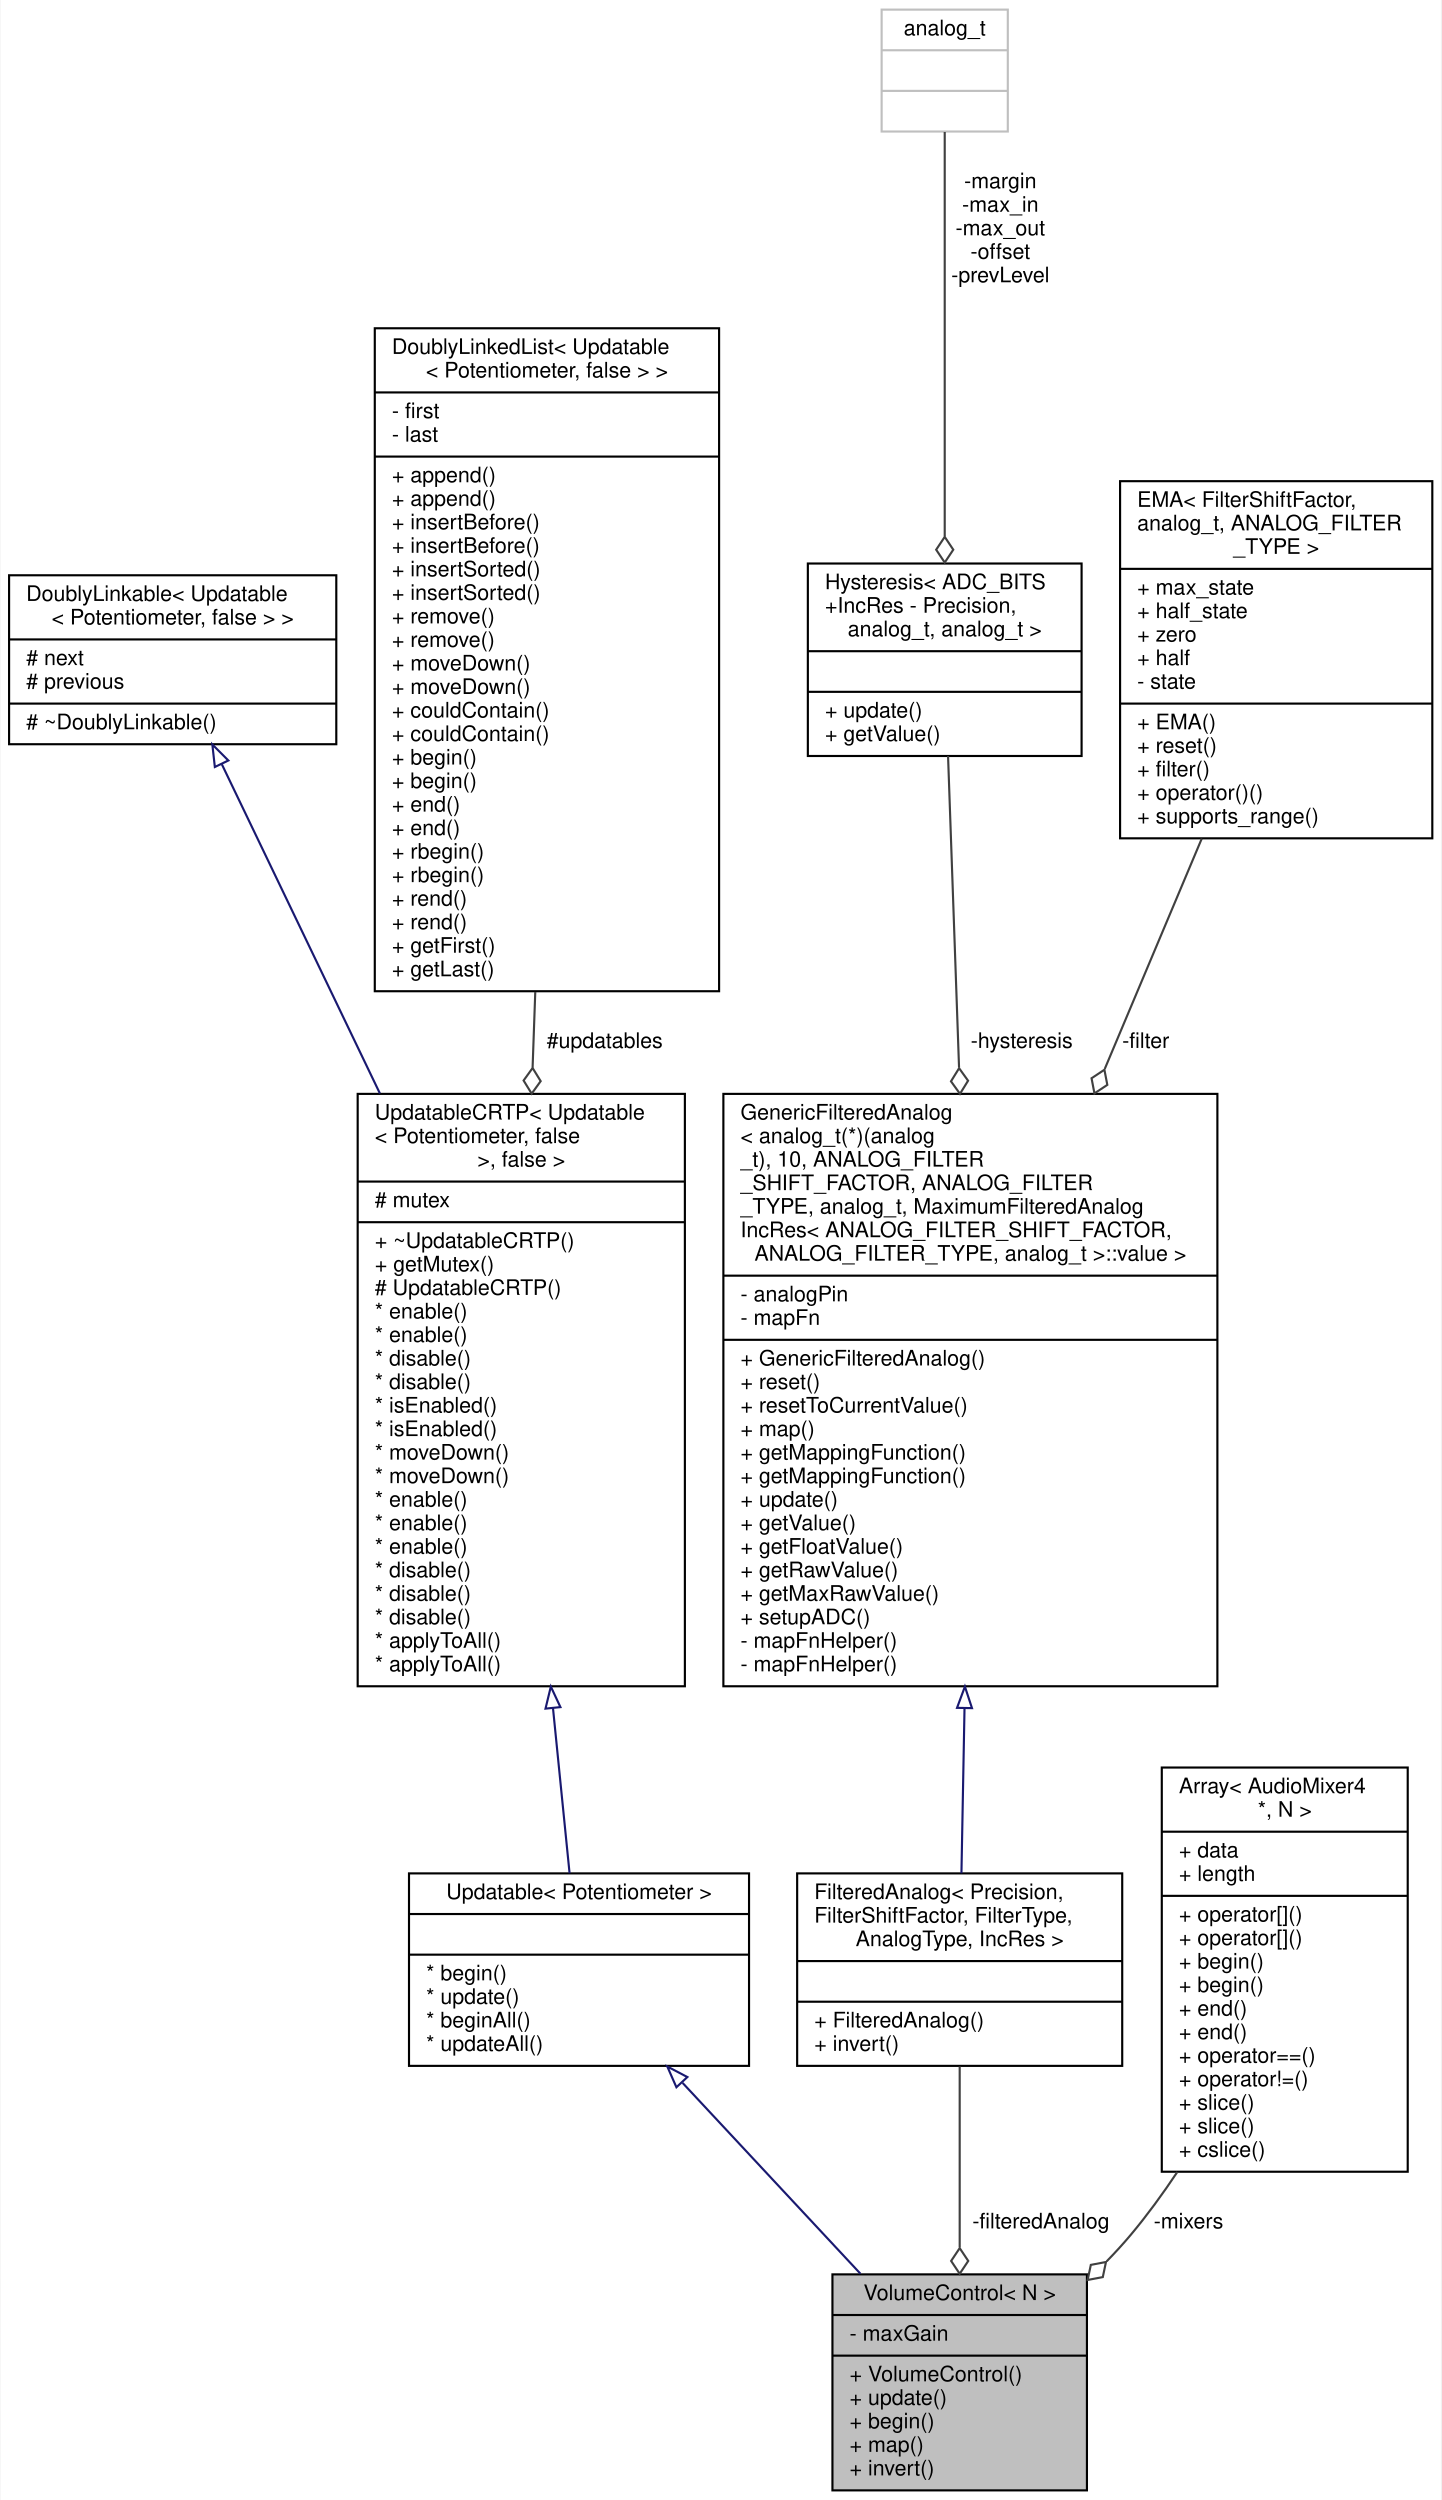
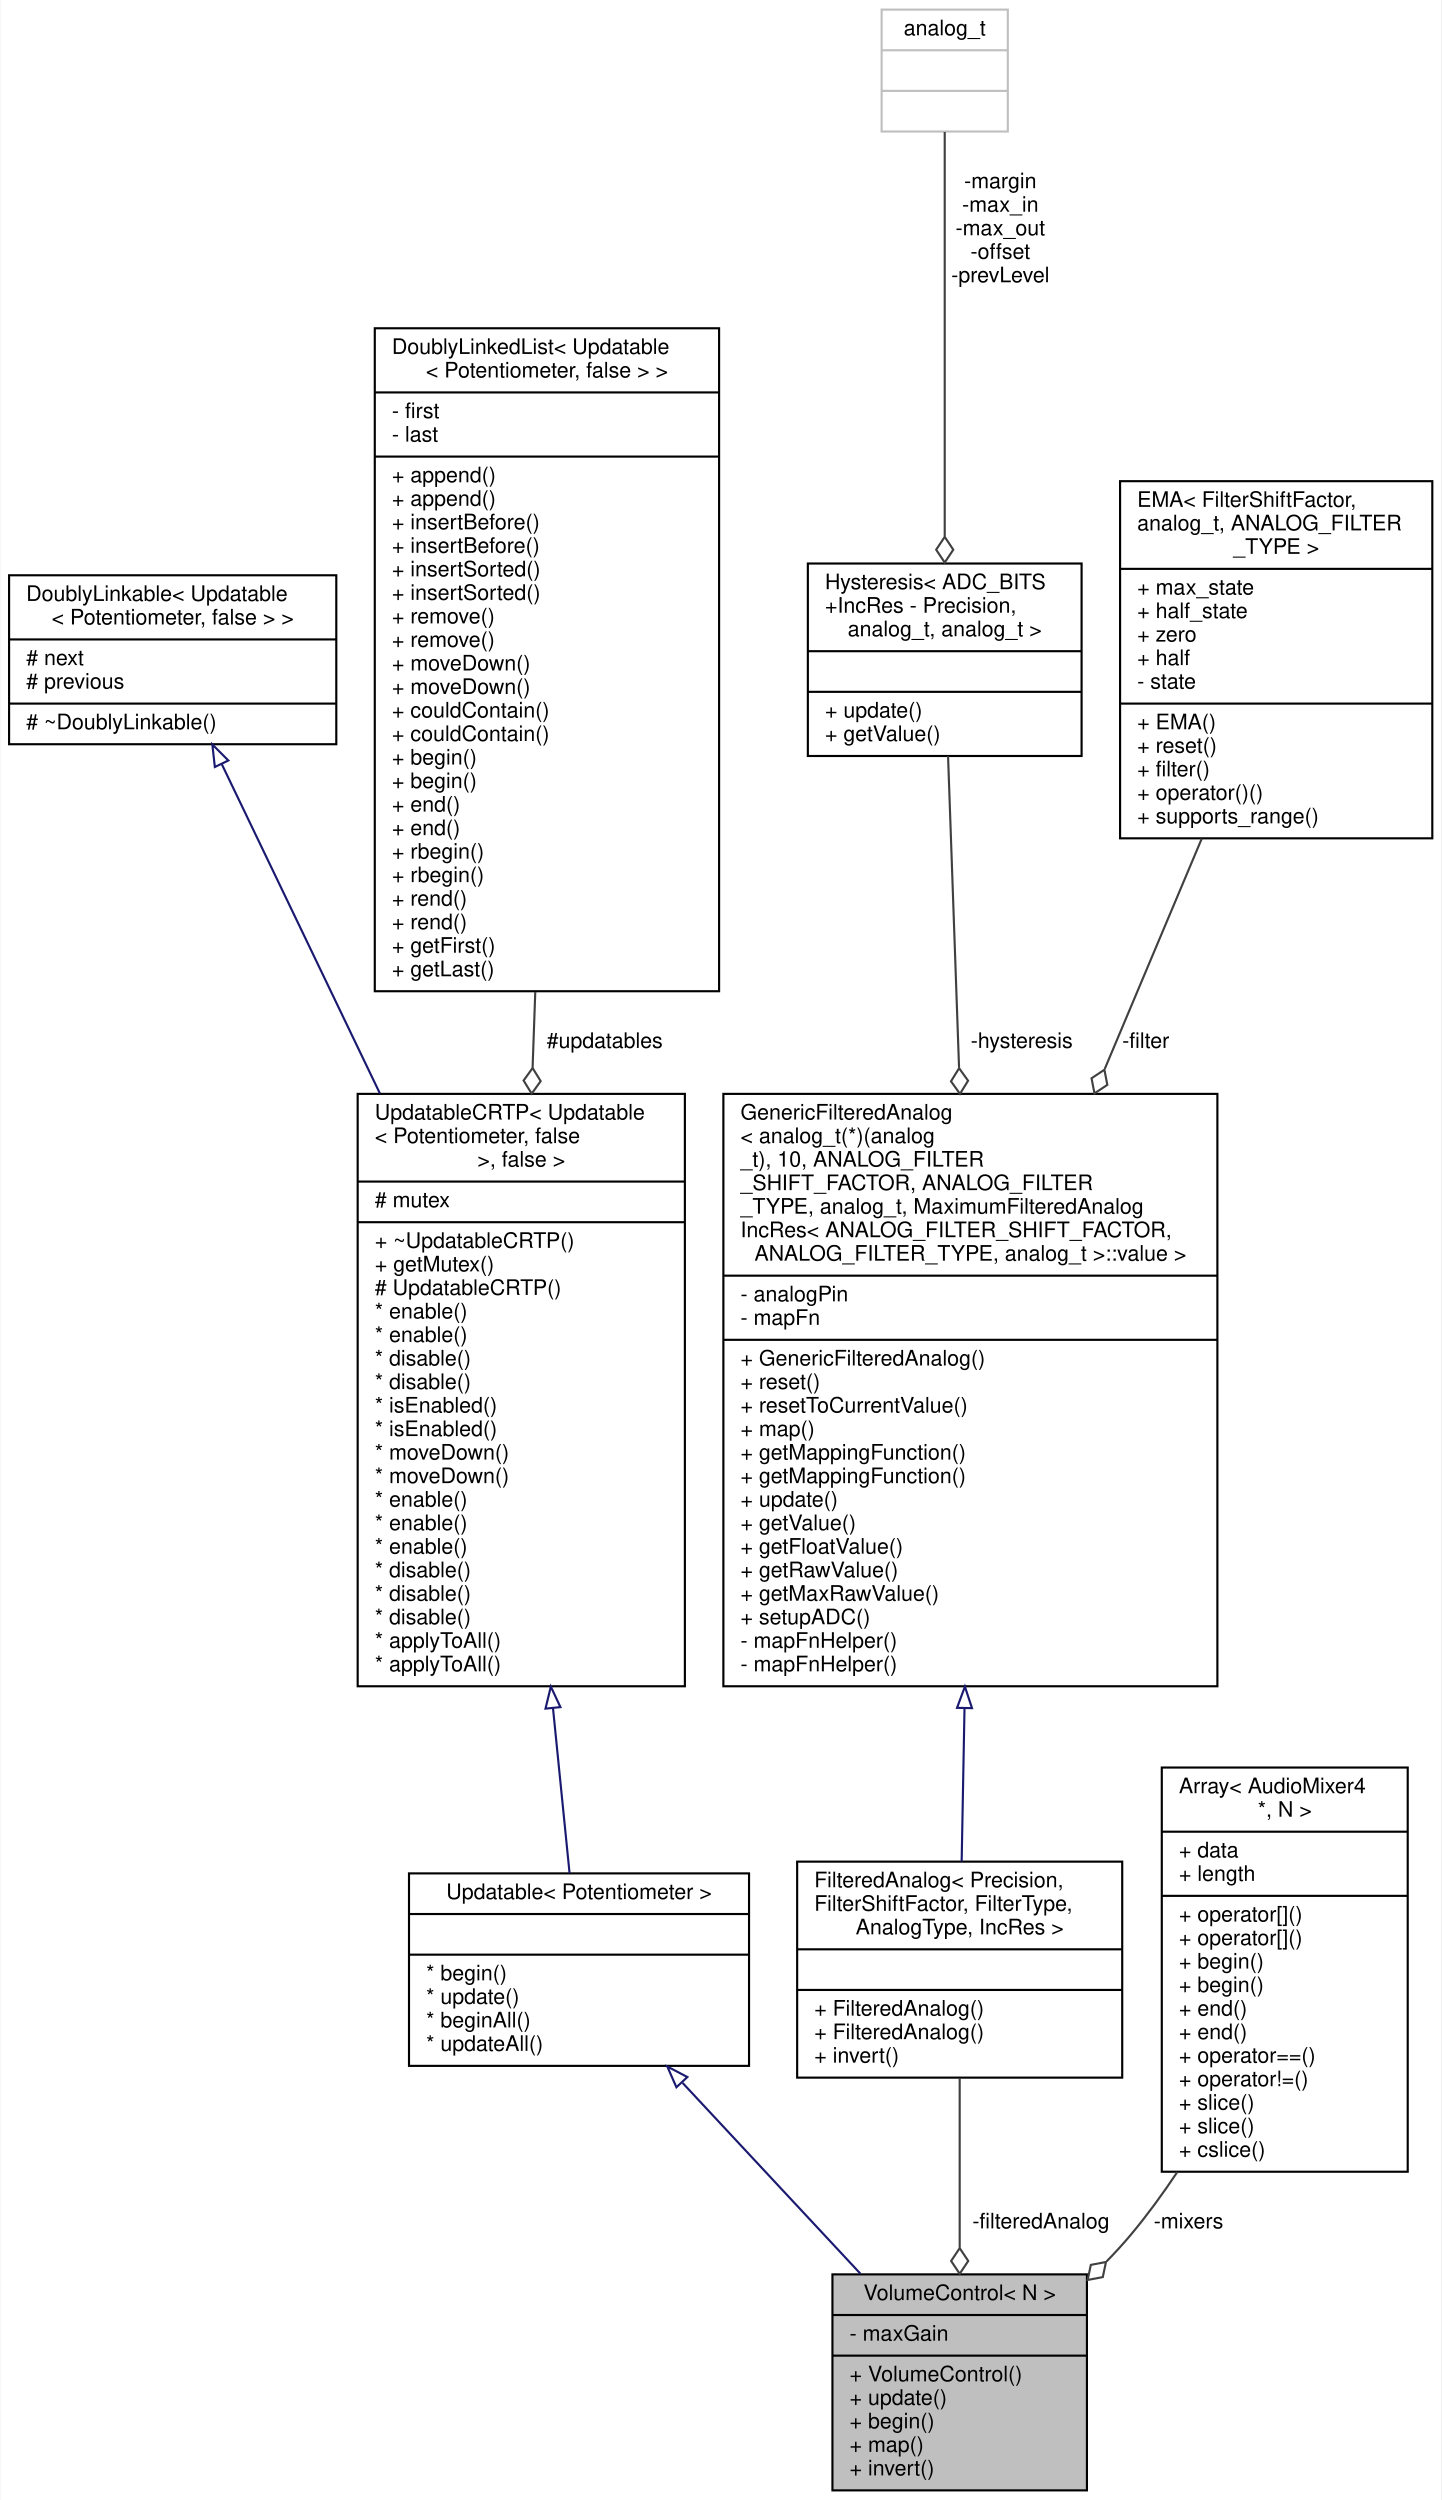
<svg xmlns="http://www.w3.org/2000/svg" xmlns:xlink="http://www.w3.org/1999/xlink" width="674pt" height="1169pt" viewBox="0.00 0.00 673.50 1169.00">
  <g id="graph0" class="graph" transform="scale(1 1) rotate(0) translate(4 1165)">
    <polygon fill="white" stroke="transparent" points="-4,4 -4,-1165 669.5,-1165 669.5,4 -4,4" />
    <g id="node1" class="node">
      <g id="a_node1">
        <a xlink:title="A class for controlling the volume of AudioMixer4 objects using a potentiometer.">
          <polygon fill="#bfbfbf" stroke="black" points="385,-0.5 385,-101.5 504,-101.5 504,-0.5 385,-0.5" />
          <text text-anchor="middle" x="444.5" y="-89.5" font-family="Helvetica,sans-Serif" font-size="10.00">VolumeControl&lt; N &gt;</text>
          <polyline fill="none" stroke="black" points="385,-82.5 504,-82.5 " />
          <text text-anchor="start" x="393" y="-70.5" font-family="Helvetica,sans-Serif" font-size="10.00">- maxGain</text>
          <polyline fill="none" stroke="black" points="385,-63.5 504,-63.5 " />
          <text text-anchor="start" x="393" y="-51.5" font-family="Helvetica,sans-Serif" font-size="10.00">+ VolumeControl()</text>
          <text text-anchor="start" x="393" y="-40.5" font-family="Helvetica,sans-Serif" font-size="10.00">+ update()</text>
          <text text-anchor="start" x="393" y="-29.5" font-family="Helvetica,sans-Serif" font-size="10.00">+ begin()</text>
          <text text-anchor="start" x="393" y="-18.5" font-family="Helvetica,sans-Serif" font-size="10.00">+ map()</text>
          <text text-anchor="start" x="393" y="-7.5" font-family="Helvetica,sans-Serif" font-size="10.00">+ invert()</text>
        </a>
      </g>
    </g>
    <g id="node2" class="node">
      <g id="a_node2">
        <a xlink:href="../../d1/d55/classAH_1_1Updatable.html" target="_top" xlink:title=" ">
          <polygon fill="white" stroke="black" points="187,-199 187,-289 346,-289 346,-199 187,-199" />
          <text text-anchor="middle" x="266.5" y="-277" font-family="Helvetica,sans-Serif" font-size="10.00">Updatable&lt; Potentiometer &gt;</text>
          <polyline fill="none" stroke="black" points="187,-270 346,-270 " />
          <text text-anchor="middle" x="266.5" y="-258" font-family="Helvetica,sans-Serif" font-size="10.00"> </text>
          <polyline fill="none" stroke="black" points="187,-251 346,-251 " />
          <text text-anchor="start" x="195" y="-239" font-family="Helvetica,sans-Serif" font-size="10.00">* begin()</text>
          <text text-anchor="start" x="195" y="-228" font-family="Helvetica,sans-Serif" font-size="10.00">* update()</text>
          <text text-anchor="start" x="195" y="-217" font-family="Helvetica,sans-Serif" font-size="10.00">* beginAll()</text>
          <text text-anchor="start" x="195" y="-206" font-family="Helvetica,sans-Serif" font-size="10.00">* updateAll()</text>
        </a>
      </g>
    </g>
    <g id="edge1" class="edge">
      <path fill="none" stroke="midnightblue" d="M314.92,-191.04C340.81,-163.26 372.53,-129.22 398.11,-101.78" />
      <polygon fill="none" stroke="midnightblue" points="312.04,-189 307.78,-198.7 317.16,-193.77 312.04,-189" />
    </g>
    <g id="node3" class="node">
      <g id="a_node3">
        <a xlink:href="../../d8/d1a/classAH_1_1UpdatableCRTP.html" target="_top" xlink:title=" ">
          <polygon fill="white" stroke="black" points="163,-376.5 163,-653.5 316,-653.5 316,-376.5 163,-376.5" />
          <text text-anchor="start" x="171" y="-641.5" font-family="Helvetica,sans-Serif" font-size="10.00">UpdatableCRTP&lt; Updatable</text>
          <text text-anchor="start" x="171" y="-630.5" font-family="Helvetica,sans-Serif" font-size="10.00">&lt; Potentiometer, false</text>
          <text text-anchor="middle" x="239.5" y="-619.5" font-family="Helvetica,sans-Serif" font-size="10.00"> &gt;, false &gt;</text>
          <polyline fill="none" stroke="black" points="163,-612.5 316,-612.5 " />
          <text text-anchor="start" x="171" y="-600.5" font-family="Helvetica,sans-Serif" font-size="10.00"># mutex</text>
          <polyline fill="none" stroke="black" points="163,-593.5 316,-593.5 " />
          <text text-anchor="start" x="171" y="-581.5" font-family="Helvetica,sans-Serif" font-size="10.00">+ ~UpdatableCRTP()</text>
          <text text-anchor="start" x="171" y="-570.5" font-family="Helvetica,sans-Serif" font-size="10.00">+ getMutex()</text>
          <text text-anchor="start" x="171" y="-559.5" font-family="Helvetica,sans-Serif" font-size="10.00"># UpdatableCRTP()</text>
          <text text-anchor="start" x="171" y="-548.5" font-family="Helvetica,sans-Serif" font-size="10.00">* enable()</text>
          <text text-anchor="start" x="171" y="-537.5" font-family="Helvetica,sans-Serif" font-size="10.00">* enable()</text>
          <text text-anchor="start" x="171" y="-526.5" font-family="Helvetica,sans-Serif" font-size="10.00">* disable()</text>
          <text text-anchor="start" x="171" y="-515.5" font-family="Helvetica,sans-Serif" font-size="10.00">* disable()</text>
          <text text-anchor="start" x="171" y="-504.5" font-family="Helvetica,sans-Serif" font-size="10.00">* isEnabled()</text>
          <text text-anchor="start" x="171" y="-493.5" font-family="Helvetica,sans-Serif" font-size="10.00">* isEnabled()</text>
          <text text-anchor="start" x="171" y="-482.5" font-family="Helvetica,sans-Serif" font-size="10.00">* moveDown()</text>
          <text text-anchor="start" x="171" y="-471.5" font-family="Helvetica,sans-Serif" font-size="10.00">* moveDown()</text>
          <text text-anchor="start" x="171" y="-460.5" font-family="Helvetica,sans-Serif" font-size="10.00">* enable()</text>
          <text text-anchor="start" x="171" y="-449.5" font-family="Helvetica,sans-Serif" font-size="10.00">* enable()</text>
          <text text-anchor="start" x="171" y="-438.5" font-family="Helvetica,sans-Serif" font-size="10.00">* enable()</text>
          <text text-anchor="start" x="171" y="-427.5" font-family="Helvetica,sans-Serif" font-size="10.00">* disable()</text>
          <text text-anchor="start" x="171" y="-416.5" font-family="Helvetica,sans-Serif" font-size="10.00">* disable()</text>
          <text text-anchor="start" x="171" y="-405.5" font-family="Helvetica,sans-Serif" font-size="10.00">* disable()</text>
          <text text-anchor="start" x="171" y="-394.5" font-family="Helvetica,sans-Serif" font-size="10.00">* applyToAll()</text>
          <text text-anchor="start" x="171" y="-383.5" font-family="Helvetica,sans-Serif" font-size="10.00">* applyToAll()</text>
        </a>
      </g>
    </g>
    <g id="edge2" class="edge">
      <path fill="none" stroke="midnightblue" d="M254.32,-366.34C257.15,-338.13 259.91,-310.69 262.08,-289.07" />
      <polygon fill="none" stroke="midnightblue" points="250.83,-366.05 253.32,-376.35 257.8,-366.75 250.83,-366.05" />
    </g>
    <g id="node4" class="node">
      <g id="a_node4">
        <a xlink:href="../../d4/d23/classDoublyLinkable.html" target="_top" xlink:title=" ">
          <polygon fill="white" stroke="black" points="0,-817 0,-896 153,-896 153,-817 0,-817" />
          <text text-anchor="start" x="8" y="-884" font-family="Helvetica,sans-Serif" font-size="10.00">DoublyLinkable&lt; Updatable</text>
          <text text-anchor="middle" x="76.5" y="-873" font-family="Helvetica,sans-Serif" font-size="10.00">&lt; Potentiometer, false &gt; &gt;</text>
          <polyline fill="none" stroke="black" points="0,-866 153,-866 " />
          <text text-anchor="start" x="8" y="-854" font-family="Helvetica,sans-Serif" font-size="10.00"># next</text>
          <text text-anchor="start" x="8" y="-843" font-family="Helvetica,sans-Serif" font-size="10.00"># previous</text>
          <polyline fill="none" stroke="black" points="0,-836 153,-836 " />
          <text text-anchor="start" x="8" y="-824" font-family="Helvetica,sans-Serif" font-size="10.00"># ~DoublyLinkable()</text>
        </a>
      </g>
    </g>
    <g id="edge3" class="edge">
      <path fill="none" stroke="midnightblue" d="M99.48,-807.63C118.72,-767.56 147.16,-708.32 173.4,-653.68" />
      <polygon fill="none" stroke="midnightblue" points="96.21,-806.36 95.04,-816.89 102.52,-809.39 96.21,-806.36" />
    </g>
    <g id="node5" class="node">
      <g id="a_node5">
        <a xlink:href="../../dd/d16/classDoublyLinkedList.html" target="_top" xlink:title=" ">
          <polygon fill="white" stroke="black" points="171,-701.5 171,-1011.5 332,-1011.5 332,-701.5 171,-701.5" />
          <text text-anchor="start" x="179" y="-999.5" font-family="Helvetica,sans-Serif" font-size="10.00">DoublyLinkedList&lt; Updatable</text>
          <text text-anchor="middle" x="251.5" y="-988.5" font-family="Helvetica,sans-Serif" font-size="10.00">&lt; Potentiometer, false &gt; &gt;</text>
          <polyline fill="none" stroke="black" points="171,-981.5 332,-981.5 " />
          <text text-anchor="start" x="179" y="-969.5" font-family="Helvetica,sans-Serif" font-size="10.00">- first</text>
          <text text-anchor="start" x="179" y="-958.5" font-family="Helvetica,sans-Serif" font-size="10.00">- last</text>
          <polyline fill="none" stroke="black" points="171,-951.5 332,-951.5 " />
          <text text-anchor="start" x="179" y="-939.5" font-family="Helvetica,sans-Serif" font-size="10.00">+ append()</text>
          <text text-anchor="start" x="179" y="-928.5" font-family="Helvetica,sans-Serif" font-size="10.00">+ append()</text>
          <text text-anchor="start" x="179" y="-917.5" font-family="Helvetica,sans-Serif" font-size="10.00">+ insertBefore()</text>
          <text text-anchor="start" x="179" y="-906.5" font-family="Helvetica,sans-Serif" font-size="10.00">+ insertBefore()</text>
          <text text-anchor="start" x="179" y="-895.5" font-family="Helvetica,sans-Serif" font-size="10.00">+ insertSorted()</text>
          <text text-anchor="start" x="179" y="-884.5" font-family="Helvetica,sans-Serif" font-size="10.00">+ insertSorted()</text>
          <text text-anchor="start" x="179" y="-873.5" font-family="Helvetica,sans-Serif" font-size="10.00">+ remove()</text>
          <text text-anchor="start" x="179" y="-862.5" font-family="Helvetica,sans-Serif" font-size="10.00">+ remove()</text>
          <text text-anchor="start" x="179" y="-851.5" font-family="Helvetica,sans-Serif" font-size="10.00">+ moveDown()</text>
          <text text-anchor="start" x="179" y="-840.5" font-family="Helvetica,sans-Serif" font-size="10.00">+ moveDown()</text>
          <text text-anchor="start" x="179" y="-829.5" font-family="Helvetica,sans-Serif" font-size="10.00">+ couldContain()</text>
          <text text-anchor="start" x="179" y="-818.5" font-family="Helvetica,sans-Serif" font-size="10.00">+ couldContain()</text>
          <text text-anchor="start" x="179" y="-807.5" font-family="Helvetica,sans-Serif" font-size="10.00">+ begin()</text>
          <text text-anchor="start" x="179" y="-796.5" font-family="Helvetica,sans-Serif" font-size="10.00">+ begin()</text>
          <text text-anchor="start" x="179" y="-785.5" font-family="Helvetica,sans-Serif" font-size="10.00">+ end()</text>
          <text text-anchor="start" x="179" y="-774.5" font-family="Helvetica,sans-Serif" font-size="10.00">+ end()</text>
          <text text-anchor="start" x="179" y="-763.5" font-family="Helvetica,sans-Serif" font-size="10.00">+ rbegin()</text>
          <text text-anchor="start" x="179" y="-752.5" font-family="Helvetica,sans-Serif" font-size="10.00">+ rbegin()</text>
          <text text-anchor="start" x="179" y="-741.5" font-family="Helvetica,sans-Serif" font-size="10.00">+ rend()</text>
          <text text-anchor="start" x="179" y="-730.5" font-family="Helvetica,sans-Serif" font-size="10.00">+ rend()</text>
          <text text-anchor="start" x="179" y="-719.5" font-family="Helvetica,sans-Serif" font-size="10.00">+ getFirst()</text>
          <text text-anchor="start" x="179" y="-708.5" font-family="Helvetica,sans-Serif" font-size="10.00">+ getLast()</text>
        </a>
      </g>
    </g>
    <g id="edge4" class="edge">
      <path fill="none" stroke="#404040" d="M246.04,-701.15C245.63,-689.38 245.21,-677.52 244.79,-665.78" />
      <polygon fill="none" stroke="#404040" points="244.79,-665.6 240.58,-659.75 244.36,-653.61 248.57,-659.46 244.79,-665.6" />
      <text text-anchor="middle" x="278.5" y="-675" font-family="Helvetica,sans-Serif" font-size="10.00"> #updatables</text>
    </g>
    <g id="node6" class="node">
      <g id="a_node6">
        <a xlink:href="../../d3/d6e/classAH_1_1FilteredAnalog.html" target="_top" xlink:title="A class that reads and filters an analog input.">
-           <polygon fill="white" stroke="black" points="368.5,-199 368.5,-289 520.5,-289 520.5,-199 368.5,-199" />
-           <text text-anchor="start" x="376.5" y="-277" font-family="Helvetica,sans-Serif" font-size="10.00">FilteredAnalog&lt; Precision,</text>
-           <text text-anchor="start" x="376.5" y="-266" font-family="Helvetica,sans-Serif" font-size="10.00"> FilterShiftFactor, FilterType,</text>
-           <text text-anchor="middle" x="444.5" y="-255" font-family="Helvetica,sans-Serif" font-size="10.00"> AnalogType, IncRes &gt;</text>
-           <polyline fill="none" stroke="black" points="368.5,-248 520.5,-248 " />
-           <text text-anchor="middle" x="444.5" y="-236" font-family="Helvetica,sans-Serif" font-size="10.00"> </text>
-           <polyline fill="none" stroke="black" points="368.5,-229 520.5,-229 " />
-           <text text-anchor="start" x="376.5" y="-217" font-family="Helvetica,sans-Serif" font-size="10.00">+ FilteredAnalog()</text>
-           <text text-anchor="start" x="376.5" y="-206" font-family="Helvetica,sans-Serif" font-size="10.00">+ invert()</text>
+           <polygon fill="white" stroke="black" points="368.5,-193.5 368.5,-294.5 520.5,-294.5 520.5,-193.5 368.5,-193.5" />
+           <text text-anchor="start" x="376.5" y="-282.5" font-family="Helvetica,sans-Serif" font-size="10.00">FilteredAnalog&lt; Precision,</text>
+           <text text-anchor="start" x="376.5" y="-271.5" font-family="Helvetica,sans-Serif" font-size="10.00"> FilterShiftFactor, FilterType,</text>
+           <text text-anchor="middle" x="444.5" y="-260.5" font-family="Helvetica,sans-Serif" font-size="10.00"> AnalogType, IncRes &gt;</text>
+           <polyline fill="none" stroke="black" points="368.5,-253.5 520.5,-253.5 " />
+           <text text-anchor="middle" x="444.5" y="-241.5" font-family="Helvetica,sans-Serif" font-size="10.00"> </text>
+           <polyline fill="none" stroke="black" points="368.5,-234.5 520.5,-234.5 " />
+           <text text-anchor="start" x="376.5" y="-222.5" font-family="Helvetica,sans-Serif" font-size="10.00">+ FilteredAnalog()</text>
+           <text text-anchor="start" x="376.5" y="-211.5" font-family="Helvetica,sans-Serif" font-size="10.00">+ FilteredAnalog()</text>
+           <text text-anchor="start" x="376.5" y="-200.5" font-family="Helvetica,sans-Serif" font-size="10.00">+ invert()</text>
        </a>
      </g>
    </g>
    <g id="edge5" class="edge">
-       <path fill="none" stroke="#404040" d="M444.5,-198.7C444.5,-173.57 444.5,-141.72 444.5,-114.12" />
-       <polygon fill="none" stroke="#404040" points="444.5,-113.78 440.5,-107.78 444.5,-101.78 448.5,-107.78 444.5,-113.78" />
+       <path fill="none" stroke="#404040" d="M444.5,-193.32C444.5,-169.09 444.5,-139.72 444.5,-114.04" />
+       <polygon fill="none" stroke="#404040" points="444.5,-113.77 440.5,-107.77 444.5,-101.77 448.5,-107.77 444.5,-113.77" />
      <text text-anchor="middle" x="482.5" y="-123" font-family="Helvetica,sans-Serif" font-size="10.00"> -filteredAnalog</text>
    </g>
    <g id="node7" class="node">
      <g id="a_node7">
        <a xlink:href="../../da/d36/classAH_1_1GenericFilteredAnalog.html" target="_top" xlink:title=" ">
          <polygon fill="white" stroke="black" points="334,-376.5 334,-653.5 565,-653.5 565,-376.5 334,-376.5" />
          <text text-anchor="start" x="342" y="-641.5" font-family="Helvetica,sans-Serif" font-size="10.00">GenericFilteredAnalog</text>
          <text text-anchor="start" x="342" y="-630.5" font-family="Helvetica,sans-Serif" font-size="10.00">&lt; analog_t(*)(analog</text>
          <text text-anchor="start" x="342" y="-619.5" font-family="Helvetica,sans-Serif" font-size="10.00">_t), 10, ANALOG_FILTER</text>
          <text text-anchor="start" x="342" y="-608.5" font-family="Helvetica,sans-Serif" font-size="10.00">_SHIFT_FACTOR, ANALOG_FILTER</text>
          <text text-anchor="start" x="342" y="-597.5" font-family="Helvetica,sans-Serif" font-size="10.00">_TYPE, analog_t, MaximumFilteredAnalog</text>
          <text text-anchor="start" x="342" y="-586.5" font-family="Helvetica,sans-Serif" font-size="10.00">IncRes&lt; ANALOG_FILTER_SHIFT_FACTOR,</text>
          <text text-anchor="middle" x="449.5" y="-575.5" font-family="Helvetica,sans-Serif" font-size="10.00"> ANALOG_FILTER_TYPE, analog_t &gt;::value &gt;</text>
          <polyline fill="none" stroke="black" points="334,-568.5 565,-568.5 " />
          <text text-anchor="start" x="342" y="-556.5" font-family="Helvetica,sans-Serif" font-size="10.00">- analogPin</text>
          <text text-anchor="start" x="342" y="-545.5" font-family="Helvetica,sans-Serif" font-size="10.00">- mapFn</text>
          <polyline fill="none" stroke="black" points="334,-538.5 565,-538.5 " />
          <text text-anchor="start" x="342" y="-526.5" font-family="Helvetica,sans-Serif" font-size="10.00">+ GenericFilteredAnalog()</text>
          <text text-anchor="start" x="342" y="-515.5" font-family="Helvetica,sans-Serif" font-size="10.00">+ reset()</text>
          <text text-anchor="start" x="342" y="-504.5" font-family="Helvetica,sans-Serif" font-size="10.00">+ resetToCurrentValue()</text>
          <text text-anchor="start" x="342" y="-493.5" font-family="Helvetica,sans-Serif" font-size="10.00">+ map()</text>
          <text text-anchor="start" x="342" y="-482.5" font-family="Helvetica,sans-Serif" font-size="10.00">+ getMappingFunction()</text>
          <text text-anchor="start" x="342" y="-471.5" font-family="Helvetica,sans-Serif" font-size="10.00">+ getMappingFunction()</text>
          <text text-anchor="start" x="342" y="-460.5" font-family="Helvetica,sans-Serif" font-size="10.00">+ update()</text>
          <text text-anchor="start" x="342" y="-449.5" font-family="Helvetica,sans-Serif" font-size="10.00">+ getValue()</text>
          <text text-anchor="start" x="342" y="-438.5" font-family="Helvetica,sans-Serif" font-size="10.00">+ getFloatValue()</text>
          <text text-anchor="start" x="342" y="-427.5" font-family="Helvetica,sans-Serif" font-size="10.00">+ getRawValue()</text>
          <text text-anchor="start" x="342" y="-416.5" font-family="Helvetica,sans-Serif" font-size="10.00">+ getMaxRawValue()</text>
          <text text-anchor="start" x="342" y="-405.5" font-family="Helvetica,sans-Serif" font-size="10.00">+ setupADC()</text>
          <text text-anchor="start" x="342" y="-394.5" font-family="Helvetica,sans-Serif" font-size="10.00">- mapFnHelper()</text>
          <text text-anchor="start" x="342" y="-383.5" font-family="Helvetica,sans-Serif" font-size="10.00">- mapFnHelper()</text>
        </a>
      </g>
    </g>
    <g id="edge6" class="edge">
-       <path fill="none" stroke="midnightblue" d="M446.76,-366.34C446.23,-338.13 445.72,-310.69 445.32,-289.07" />
+       <path fill="none" stroke="midnightblue" d="M446.75,-366.05C446.27,-340.25 445.8,-315.13 445.42,-294.51" />
      <polygon fill="none" stroke="midnightblue" points="443.26,-366.41 446.94,-376.35 450.25,-366.28 443.26,-366.41" />
    </g>
    <g id="node8" class="node">
      <g id="a_node8">
        <a xlink:href="../../d2/dcb/classHysteresis.html" target="_top" xlink:title=" ">
          <polygon fill="white" stroke="black" points="373.5,-811.5 373.5,-901.5 501.5,-901.5 501.5,-811.5 373.5,-811.5" />
          <text text-anchor="start" x="381.5" y="-889.5" font-family="Helvetica,sans-Serif" font-size="10.00">Hysteresis&lt; ADC_BITS</text>
          <text text-anchor="start" x="381.5" y="-878.5" font-family="Helvetica,sans-Serif" font-size="10.00">+IncRes - Precision,</text>
          <text text-anchor="middle" x="437.5" y="-867.5" font-family="Helvetica,sans-Serif" font-size="10.00"> analog_t, analog_t &gt;</text>
          <polyline fill="none" stroke="black" points="373.5,-860.5 501.5,-860.5 " />
          <text text-anchor="middle" x="437.5" y="-848.5" font-family="Helvetica,sans-Serif" font-size="10.00"> </text>
          <polyline fill="none" stroke="black" points="373.5,-841.5 501.5,-841.5 " />
          <text text-anchor="start" x="381.5" y="-829.5" font-family="Helvetica,sans-Serif" font-size="10.00">+ update()</text>
          <text text-anchor="start" x="381.5" y="-818.5" font-family="Helvetica,sans-Serif" font-size="10.00">+ getValue()</text>
        </a>
      </g>
    </g>
    <g id="edge7" class="edge">
      <path fill="none" stroke="#404040" d="M439.06,-811.46C440.37,-774.26 442.33,-718.73 444.2,-665.83" />
      <polygon fill="none" stroke="#404040" points="444.22,-665.51 440.43,-659.37 444.64,-653.52 448.42,-659.66 444.22,-665.51" />
      <text text-anchor="middle" x="473.5" y="-675" font-family="Helvetica,sans-Serif" font-size="10.00"> -hysteresis</text>
    </g>
    <g id="node9" class="node">
      <g id="a_node9">
        <a xlink:title=" ">
          <polygon fill="white" stroke="#bfbfbf" points="408,-1103.5 408,-1160.5 467,-1160.5 467,-1103.5 408,-1103.5" />
          <text text-anchor="middle" x="437.5" y="-1148.5" font-family="Helvetica,sans-Serif" font-size="10.00">analog_t</text>
          <polyline fill="none" stroke="#bfbfbf" points="408,-1141.5 467,-1141.5 " />
          <text text-anchor="middle" x="437.5" y="-1129.5" font-family="Helvetica,sans-Serif" font-size="10.00"> </text>
          <polyline fill="none" stroke="#bfbfbf" points="408,-1122.5 467,-1122.5 " />
          <text text-anchor="middle" x="437.5" y="-1110.5" font-family="Helvetica,sans-Serif" font-size="10.00"> </text>
        </a>
      </g>
    </g>
    <g id="edge8" class="edge">
      <path fill="none" stroke="#404040" d="M437.5,-1103.27C437.5,-1059.11 437.5,-971.93 437.5,-914.17" />
      <polygon fill="none" stroke="#404040" points="437.5,-913.96 433.5,-907.96 437.5,-901.96 441.5,-907.96 437.5,-913.96" />
      <text text-anchor="middle" x="463.5" y="-1077" font-family="Helvetica,sans-Serif" font-size="10.00"> -margin</text>
      <text text-anchor="middle" x="463.5" y="-1066" font-family="Helvetica,sans-Serif" font-size="10.00">-max_in</text>
      <text text-anchor="middle" x="463.5" y="-1055" font-family="Helvetica,sans-Serif" font-size="10.00">-max_out</text>
      <text text-anchor="middle" x="463.5" y="-1044" font-family="Helvetica,sans-Serif" font-size="10.00">-offset</text>
      <text text-anchor="middle" x="463.5" y="-1033" font-family="Helvetica,sans-Serif" font-size="10.00">-prevLevel</text>
    </g>
    <g id="node10" class="node">
      <g id="a_node10">
        <a xlink:href="../../d7/d40/classEMA.html" target="_top" xlink:title=" ">
          <polygon fill="white" stroke="black" points="519.5,-773 519.5,-940 665.5,-940 665.5,-773 519.5,-773" />
          <text text-anchor="start" x="527.5" y="-928" font-family="Helvetica,sans-Serif" font-size="10.00">EMA&lt; FilterShiftFactor,</text>
          <text text-anchor="start" x="527.5" y="-917" font-family="Helvetica,sans-Serif" font-size="10.00"> analog_t, ANALOG_FILTER</text>
          <text text-anchor="middle" x="592.5" y="-906" font-family="Helvetica,sans-Serif" font-size="10.00">_TYPE &gt;</text>
          <polyline fill="none" stroke="black" points="519.5,-899 665.5,-899 " />
          <text text-anchor="start" x="527.5" y="-887" font-family="Helvetica,sans-Serif" font-size="10.00">+ max_state</text>
          <text text-anchor="start" x="527.5" y="-876" font-family="Helvetica,sans-Serif" font-size="10.00">+ half_state</text>
          <text text-anchor="start" x="527.5" y="-865" font-family="Helvetica,sans-Serif" font-size="10.00">+ zero</text>
          <text text-anchor="start" x="527.5" y="-854" font-family="Helvetica,sans-Serif" font-size="10.00">+ half</text>
          <text text-anchor="start" x="527.5" y="-843" font-family="Helvetica,sans-Serif" font-size="10.00">- state</text>
          <polyline fill="none" stroke="black" points="519.5,-836 665.5,-836 " />
          <text text-anchor="start" x="527.5" y="-824" font-family="Helvetica,sans-Serif" font-size="10.00">+ EMA()</text>
          <text text-anchor="start" x="527.5" y="-813" font-family="Helvetica,sans-Serif" font-size="10.00">+ reset()</text>
          <text text-anchor="start" x="527.5" y="-802" font-family="Helvetica,sans-Serif" font-size="10.00">+ filter()</text>
          <text text-anchor="start" x="527.5" y="-791" font-family="Helvetica,sans-Serif" font-size="10.00">+ operator()()</text>
          <text text-anchor="start" x="527.5" y="-780" font-family="Helvetica,sans-Serif" font-size="10.00">+ supports_range()</text>
        </a>
      </g>
    </g>
    <g id="edge9" class="edge">
      <path fill="none" stroke="#404040" d="M557.7,-772.88C544.03,-740.42 527.9,-702.13 512.32,-665.15" />
      <polygon fill="none" stroke="#404040" points="512.17,-664.79 506.16,-660.81 507.51,-653.73 513.53,-657.71 512.17,-664.79" />
      <text text-anchor="middle" x="531.5" y="-675" font-family="Helvetica,sans-Serif" font-size="10.00"> -filter</text>
    </g>
    <g id="node11" class="node">
      <g id="a_node11">
        <a xlink:href="../../d0/d32/structAH_1_1Array.html" target="_top" xlink:title=" ">
          <polygon fill="white" stroke="black" points="539,-149.5 539,-338.5 654,-338.5 654,-149.5 539,-149.5" />
          <text text-anchor="start" x="547" y="-326.5" font-family="Helvetica,sans-Serif" font-size="10.00">Array&lt; AudioMixer4</text>
          <text text-anchor="middle" x="596.5" y="-315.5" font-family="Helvetica,sans-Serif" font-size="10.00"> *, N &gt;</text>
          <polyline fill="none" stroke="black" points="539,-308.5 654,-308.5 " />
          <text text-anchor="start" x="547" y="-296.5" font-family="Helvetica,sans-Serif" font-size="10.00">+ data</text>
          <text text-anchor="start" x="547" y="-285.5" font-family="Helvetica,sans-Serif" font-size="10.00">+ length</text>
          <polyline fill="none" stroke="black" points="539,-278.5 654,-278.5 " />
          <text text-anchor="start" x="547" y="-266.5" font-family="Helvetica,sans-Serif" font-size="10.00">+ operator[]()</text>
          <text text-anchor="start" x="547" y="-255.5" font-family="Helvetica,sans-Serif" font-size="10.00">+ operator[]()</text>
          <text text-anchor="start" x="547" y="-244.5" font-family="Helvetica,sans-Serif" font-size="10.00">+ begin()</text>
          <text text-anchor="start" x="547" y="-233.5" font-family="Helvetica,sans-Serif" font-size="10.00">+ begin()</text>
          <text text-anchor="start" x="547" y="-222.5" font-family="Helvetica,sans-Serif" font-size="10.00">+ end()</text>
          <text text-anchor="start" x="547" y="-211.5" font-family="Helvetica,sans-Serif" font-size="10.00">+ end()</text>
          <text text-anchor="start" x="547" y="-200.5" font-family="Helvetica,sans-Serif" font-size="10.00">+ operator==()</text>
          <text text-anchor="start" x="547" y="-189.5" font-family="Helvetica,sans-Serif" font-size="10.00">+ operator!=()</text>
          <text text-anchor="start" x="547" y="-178.5" font-family="Helvetica,sans-Serif" font-size="10.00">+ slice()</text>
          <text text-anchor="start" x="547" y="-167.5" font-family="Helvetica,sans-Serif" font-size="10.00">+ slice()</text>
          <text text-anchor="start" x="547" y="-156.5" font-family="Helvetica,sans-Serif" font-size="10.00">+ cslice()</text>
        </a>
      </g>
    </g>
    <g id="edge10" class="edge">
      <path fill="none" stroke="#404040" d="M546.26,-149.37C539.43,-139.11 532.13,-129.1 524.5,-120 520.98,-115.8 517.18,-111.65 513.22,-107.6" />
      <polygon fill="none" stroke="#404040" points="512.9,-107.29 505.82,-105.94 504.33,-98.89 511.42,-100.23 512.9,-107.29" />
      <text text-anchor="middle" x="551.5" y="-123" font-family="Helvetica,sans-Serif" font-size="10.00"> -mixers</text>
    </g>
  </g>
</svg>
